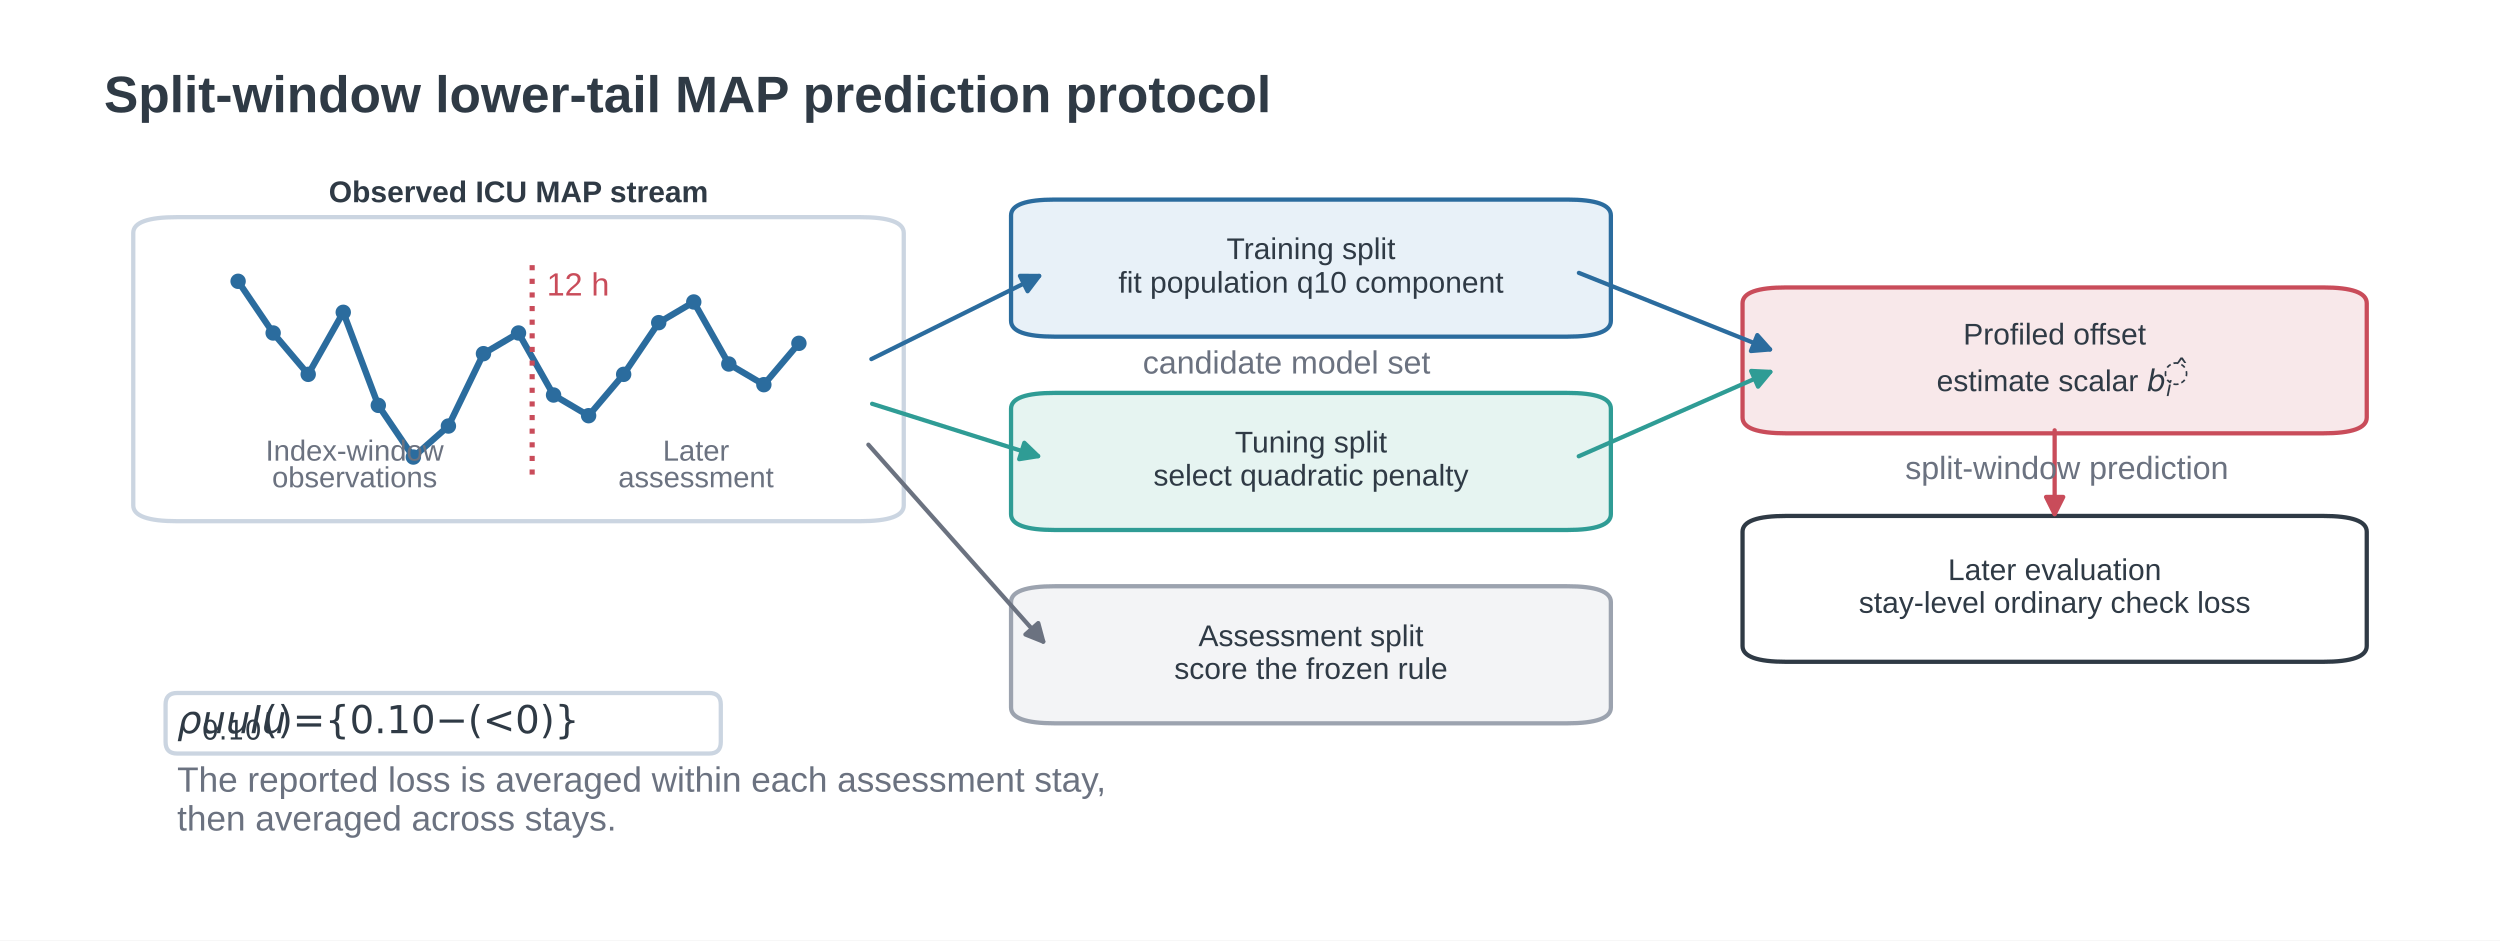
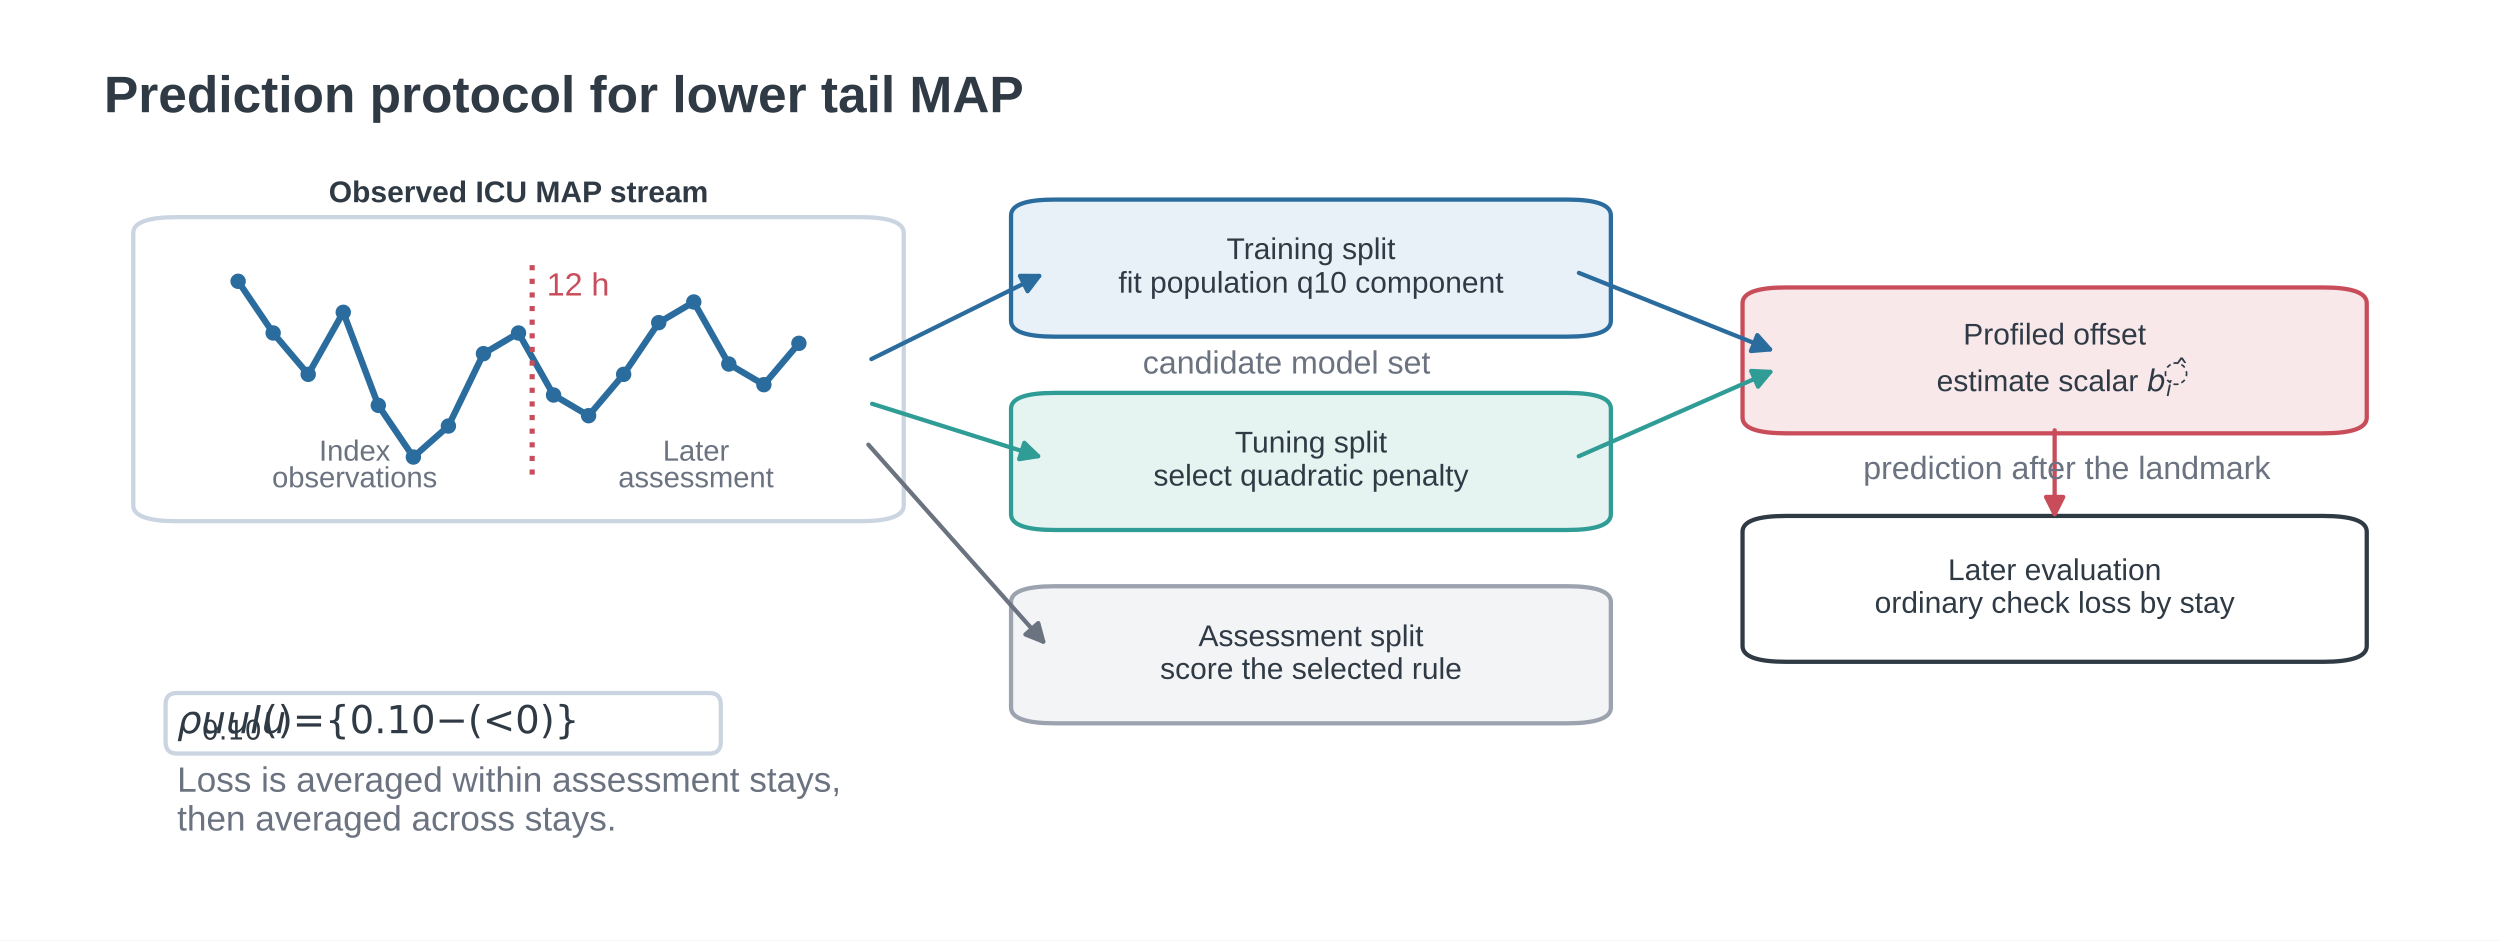
<svg xmlns="http://www.w3.org/2000/svg" xmlns:xlink="http://www.w3.org/1999/xlink" width="583.56pt" height="219.528pt" viewBox="0 0 583.56 219.528" version="1.1">
  <defs>
    <style type="text/css">*{stroke-linejoin: round; stroke-linecap: butt}</style>
  </defs>
  <g id="figure_1">
    <g id="patch_1">
      <path d="M 0 219.528 L 583.56 219.528 L 583.56 0 L 0 0 z " style="fill: #ffffff" />
    </g>
    <g id="axes_1">
      <g id="patch_2">
-         <path d="M 41.35 121.661 L 200.714 121.661 Q 210.959 121.661 210.959 117.969 L 210.959 54.379 Q 210.959 50.687 200.714 50.687 L 41.35 50.687 Q 31.105 50.687 31.105 54.379 L 31.105 117.969 Q 31.105 121.661 41.35 121.661 z " clip-path="url(#p2683b00621)" style="fill: #ffffff; stroke: #cbd5e1; stroke-linejoin: miter" />
+         <path d="M 41.35 121.661 L 200.714 121.661 Q 210.959 121.661 210.959 117.969 L 210.959 54.379 Q 210.959 50.687 200.714 50.687 L 41.35 50.687 Q 31.105 50.687 31.105 54.379 L 31.105 117.969 Q 31.105 121.661 41.35 121.661 z " clip-path="url(#pa199f6582b)" style="fill: #ffffff; stroke: #cbd5e1; stroke-linejoin: miter" />
      </g>
      <g id="patch_3">
-         <path d="M 246.247 78.585 L 365.771 78.585 Q 376.016 78.585 376.016 74.892 L 376.016 50.277 Q 376.016 46.585 365.771 46.585 L 246.247 46.585 Q 236.002 46.585 236.002 50.277 L 236.002 74.892 Q 236.002 78.585 246.247 78.585 z " clip-path="url(#p2683b00621)" style="fill: #e8f1f8; stroke: #2b6c9e; stroke-linejoin: miter" />
+         <path d="M 246.247 78.585 L 365.771 78.585 Q 376.016 78.585 376.016 74.892 L 376.016 50.277 Q 376.016 46.585 365.771 46.585 L 246.247 46.585 Q 236.002 46.585 236.002 50.277 L 236.002 74.892 Q 236.002 78.585 246.247 78.585 z " clip-path="url(#pa199f6582b)" style="fill: #e8f1f8; stroke: #2b6c9e; stroke-linejoin: miter" />
      </g>
      <g id="patch_4">
-         <path d="M 246.247 123.713 L 365.771 123.713 Q 376.016 123.713 376.016 120.02 L 376.016 95.405 Q 376.016 91.713 365.771 91.713 L 246.247 91.713 Q 236.002 91.713 236.002 95.405 L 236.002 120.02 Q 236.002 123.713 246.247 123.713 z " clip-path="url(#p2683b00621)" style="fill: #e6f4f1; stroke: #2f9c95; stroke-linejoin: miter" />
+         <path d="M 246.247 123.713 L 365.771 123.713 Q 376.016 123.713 376.016 120.02 L 376.016 95.405 Q 376.016 91.713 365.771 91.713 L 246.247 91.713 Q 236.002 91.713 236.002 95.405 L 236.002 120.02 Q 236.002 123.713 246.247 123.713 z " clip-path="url(#pa199f6582b)" style="fill: #e6f4f1; stroke: #2f9c95; stroke-linejoin: miter" />
      </g>
      <g id="patch_5">
-         <path d="M 246.247 168.841 L 365.771 168.841 Q 376.016 168.841 376.016 165.149 L 376.016 140.533 Q 376.016 136.841 365.771 136.841 L 246.247 136.841 Q 236.002 136.841 236.002 140.533 L 236.002 165.149 Q 236.002 168.841 246.247 168.841 z " clip-path="url(#p2683b00621)" style="fill: #f3f4f6; stroke: #9ca3af; stroke-linejoin: miter" />
+         <path d="M 246.247 168.841 L 365.771 168.841 Q 376.016 168.841 376.016 165.149 L 376.016 140.533 Q 376.016 136.841 365.771 136.841 L 246.247 136.841 Q 236.002 136.841 236.002 140.533 L 236.002 165.149 Q 236.002 168.841 246.247 168.841 z " clip-path="url(#pa199f6582b)" style="fill: #f3f4f6; stroke: #9ca3af; stroke-linejoin: miter" />
      </g>
      <g id="patch_6">
-         <path d="M 416.995 101.149 L 542.21 101.149 Q 552.455 101.149 552.455 97.456 L 552.455 70.79 Q 552.455 67.097 542.21 67.097 L 416.995 67.097 Q 406.75 67.097 406.75 70.79 L 406.75 97.456 Q 406.75 101.149 416.995 101.149 z " clip-path="url(#p2683b00621)" style="fill: #f8e8ea; stroke: #c94c5a; stroke-linejoin: miter" />
+         <path d="M 416.995 101.149 L 542.21 101.149 Q 552.455 101.149 552.455 97.456 L 552.455 70.79 Q 552.455 67.097 542.21 67.097 L 416.995 67.097 Q 406.75 67.097 406.75 70.79 L 406.75 97.456 Q 406.75 101.149 416.995 101.149 z " clip-path="url(#pa199f6582b)" style="fill: #f8e8ea; stroke: #c94c5a; stroke-linejoin: miter" />
      </g>
      <g id="patch_7">
-         <path d="M 416.995 154.482 L 542.21 154.482 Q 552.455 154.482 552.455 150.79 L 552.455 124.123 Q 552.455 120.431 542.21 120.431 L 416.995 120.431 Q 406.75 120.431 406.75 124.123 L 406.75 150.79 Q 406.75 154.482 416.995 154.482 z " clip-path="url(#p2683b00621)" style="fill: #ffffff; stroke: #2f3a45; stroke-linejoin: miter" />
+         <path d="M 416.995 154.482 L 542.21 154.482 Q 552.455 154.482 552.455 150.79 L 552.455 124.123 Q 552.455 120.431 542.21 120.431 L 416.995 120.431 Q 406.75 120.431 406.75 124.123 L 406.75 150.79 Q 406.75 154.482 416.995 154.482 z " clip-path="url(#pa199f6582b)" style="fill: #ffffff; stroke: #2f3a45; stroke-linejoin: miter" />
      </g>
      <g id="patch_8">
-         <path d="M 203.402 83.817 Q 223.482 73.866 242.56 64.412 " clip-path="url(#p2683b00621)" style="fill: none; stroke: #2b6c9e; stroke-linecap: round" />
-         <path d="M 238.088 64.396 L 242.56 64.412 L 239.864 67.98 z " clip-path="url(#p2683b00621)" style="fill: #2b6c9e; stroke: #2b6c9e; stroke-linecap: round" />
+         <path d="M 203.402 83.817 Q 223.482 73.866 242.56 64.412 " clip-path="url(#pa199f6582b)" style="fill: none; stroke: #2b6c9e; stroke-linecap: round" />
+         <path d="M 238.088 64.396 L 242.56 64.412 L 239.864 67.98 z " clip-path="url(#pa199f6582b)" style="fill: #2b6c9e; stroke: #2b6c9e; stroke-linecap: round" />
      </g>
      <g id="patch_9">
-         <path d="M 203.574 94.256 Q 223.479 100.533 242.319 106.474 " clip-path="url(#p2683b00621)" style="fill: none; stroke: #2f9c95; stroke-linecap: round" />
-         <path d="M 239.105 103.363 L 242.319 106.474 L 237.902 107.178 z " clip-path="url(#p2683b00621)" style="fill: #2f9c95; stroke: #2f9c95; stroke-linecap: round" />
+         <path d="M 203.574 94.256 Q 223.479 100.533 242.319 106.474 " clip-path="url(#pa199f6582b)" style="fill: none; stroke: #2f9c95; stroke-linecap: round" />
+         <path d="M 239.105 103.363 L 242.319 106.474 L 237.902 107.178 z " clip-path="url(#pa199f6582b)" style="fill: #2f9c95; stroke: #2f9c95; stroke-linecap: round" />
      </g>
      <g id="patch_10">
-         <path d="M 202.707 103.803 Q 223.482 127.201 243.514 149.763 " clip-path="url(#p2683b00621)" style="fill: none; stroke: #6b7280; stroke-linecap: round" />
-         <path d="M 242.354 145.444 L 243.514 149.763 L 239.363 148.1 z " clip-path="url(#p2683b00621)" style="fill: #6b7280; stroke: #6b7280; stroke-linecap: round" />
+         <path d="M 202.707 103.803 Q 223.482 127.201 243.514 149.763 " clip-path="url(#pa199f6582b)" style="fill: none; stroke: #6b7280; stroke-linecap: round" />
+         <path d="M 242.354 145.444 L 243.514 149.763 L 239.363 148.1 z " clip-path="url(#pa199f6582b)" style="fill: #6b7280; stroke: #6b7280; stroke-linecap: round" />
      </g>
      <g id="patch_11">
-         <path d="M 368.557 63.7 Q 391.382 72.841 413.169 81.565 " clip-path="url(#p2683b00621)" style="fill: none; stroke: #2b6c9e; stroke-linecap: round" />
-         <path d="M 410.2 78.222 L 413.169 81.565 L 408.713 81.935 z " clip-path="url(#p2683b00621)" style="fill: #2b6c9e; stroke: #2b6c9e; stroke-linecap: round" />
+         <path d="M 368.557 63.7 Q 391.382 72.841 413.169 81.565 " clip-path="url(#pa199f6582b)" style="fill: none; stroke: #2b6c9e; stroke-linecap: round" />
+         <path d="M 410.2 78.222 L 413.169 81.565 L 408.713 81.935 z " clip-path="url(#pa199f6582b)" style="fill: #2b6c9e; stroke: #2b6c9e; stroke-linecap: round" />
      </g>
      <g id="patch_12">
-         <path d="M 368.519 106.502 Q 391.386 96.429 413.229 86.808 " clip-path="url(#p2683b00621)" style="fill: none; stroke: #2f9c95; stroke-linecap: round" />
-         <path d="M 408.762 86.59 L 413.229 86.808 L 410.375 90.25 z " clip-path="url(#p2683b00621)" style="fill: #2f9c95; stroke: #2f9c95; stroke-linecap: round" />
+         <path d="M 368.519 106.502 Q 391.386 96.429 413.229 86.808 " clip-path="url(#pa199f6582b)" style="fill: none; stroke: #2f9c95; stroke-linecap: round" />
+         <path d="M 408.762 86.59 L 413.229 86.808 L 410.375 90.25 z " clip-path="url(#pa199f6582b)" style="fill: #2f9c95; stroke: #2f9c95; stroke-linecap: round" />
      </g>
      <g id="patch_13">
-         <path d="M 479.603 100.454 Q 479.603 110.788 479.603 120.003 " clip-path="url(#p2683b00621)" style="fill: none; stroke: #c94c5a; stroke-linecap: round" />
-         <path d="M 481.603 116.003 L 479.603 120.003 L 477.603 116.003 z " clip-path="url(#p2683b00621)" style="fill: #c94c5a; stroke: #c94c5a; stroke-linecap: round" />
+         <path d="M 479.603 100.454 Q 479.603 110.788 479.603 120.003 " clip-path="url(#pa199f6582b)" style="fill: none; stroke: #c94c5a; stroke-linecap: round" />
+         <path d="M 481.603 116.003 L 479.603 120.003 L 477.603 116.003 z " clip-path="url(#pa199f6582b)" style="fill: #c94c5a; stroke: #c94c5a; stroke-linecap: round" />
      </g>
      <g id="line2d_1">
        <path d="M 55.579 65.661 L 63.76 77.728 L 71.942 87.381 L 80.124 72.901 L 88.305 94.621 L 96.487 106.687 L 104.669 99.447 L 112.85 82.554 L 121.032 77.728 L 129.214 92.207 L 137.395 97.034 L 145.577 87.381 L 153.759 75.315 L 161.94 70.488 L 170.122 84.968 L 178.304 89.794 L 186.485 80.141 " style="fill: none; stroke: #2b6c9e; stroke-width: 1.5; stroke-linecap: square" />
        <defs>
-           <path id="m1a4dd907c7" d="M 0 1.3 C 0.345 1.3 0.675 1.163 0.919 0.919 C 1.163 0.675 1.3 0.345 1.3 0 C 1.3 -0.345 1.163 -0.675 0.919 -0.919 C 0.675 -1.163 0.345 -1.3 0 -1.3 C -0.345 -1.3 -0.675 -1.163 -0.919 -0.919 C -1.163 -0.675 -1.3 -0.345 -1.3 0 C -1.3 0.345 -1.163 0.675 -0.919 0.919 C -0.675 1.163 -0.345 1.3 0 1.3 z " style="stroke: #2b6c9e" />
+           <path id="mc451585970" d="M 0 1.3 C 0.345 1.3 0.675 1.163 0.919 0.919 C 1.163 0.675 1.3 0.345 1.3 0 C 1.3 -0.345 1.163 -0.675 0.919 -0.919 C 0.675 -1.163 0.345 -1.3 0 -1.3 C -0.345 -1.3 -0.675 -1.163 -0.919 -0.919 C -1.163 -0.675 -1.3 -0.345 -1.3 0 C -1.3 0.345 -1.163 0.675 -0.919 0.919 C -0.675 1.163 -0.345 1.3 0 1.3 z " style="stroke: #2b6c9e" />
        </defs>
        <g>
-           <use xlink:href="#m1a4dd907c7" x="55.579" y="65.661" style="fill: #2b6c9e; stroke: #2b6c9e" />
-           <use xlink:href="#m1a4dd907c7" x="63.76" y="77.728" style="fill: #2b6c9e; stroke: #2b6c9e" />
-           <use xlink:href="#m1a4dd907c7" x="71.942" y="87.381" style="fill: #2b6c9e; stroke: #2b6c9e" />
-           <use xlink:href="#m1a4dd907c7" x="80.124" y="72.901" style="fill: #2b6c9e; stroke: #2b6c9e" />
-           <use xlink:href="#m1a4dd907c7" x="88.305" y="94.621" style="fill: #2b6c9e; stroke: #2b6c9e" />
-           <use xlink:href="#m1a4dd907c7" x="96.487" y="106.687" style="fill: #2b6c9e; stroke: #2b6c9e" />
-           <use xlink:href="#m1a4dd907c7" x="104.669" y="99.447" style="fill: #2b6c9e; stroke: #2b6c9e" />
-           <use xlink:href="#m1a4dd907c7" x="112.85" y="82.554" style="fill: #2b6c9e; stroke: #2b6c9e" />
-           <use xlink:href="#m1a4dd907c7" x="121.032" y="77.728" style="fill: #2b6c9e; stroke: #2b6c9e" />
-           <use xlink:href="#m1a4dd907c7" x="129.214" y="92.207" style="fill: #2b6c9e; stroke: #2b6c9e" />
-           <use xlink:href="#m1a4dd907c7" x="137.395" y="97.034" style="fill: #2b6c9e; stroke: #2b6c9e" />
-           <use xlink:href="#m1a4dd907c7" x="145.577" y="87.381" style="fill: #2b6c9e; stroke: #2b6c9e" />
-           <use xlink:href="#m1a4dd907c7" x="153.759" y="75.315" style="fill: #2b6c9e; stroke: #2b6c9e" />
-           <use xlink:href="#m1a4dd907c7" x="161.94" y="70.488" style="fill: #2b6c9e; stroke: #2b6c9e" />
-           <use xlink:href="#m1a4dd907c7" x="170.122" y="84.968" style="fill: #2b6c9e; stroke: #2b6c9e" />
-           <use xlink:href="#m1a4dd907c7" x="178.304" y="89.794" style="fill: #2b6c9e; stroke: #2b6c9e" />
-           <use xlink:href="#m1a4dd907c7" x="186.485" y="80.141" style="fill: #2b6c9e; stroke: #2b6c9e" />
+           <use xlink:href="#mc451585970" x="55.579" y="65.661" style="fill: #2b6c9e; stroke: #2b6c9e" />
+           <use xlink:href="#mc451585970" x="63.76" y="77.728" style="fill: #2b6c9e; stroke: #2b6c9e" />
+           <use xlink:href="#mc451585970" x="71.942" y="87.381" style="fill: #2b6c9e; stroke: #2b6c9e" />
+           <use xlink:href="#mc451585970" x="80.124" y="72.901" style="fill: #2b6c9e; stroke: #2b6c9e" />
+           <use xlink:href="#mc451585970" x="88.305" y="94.621" style="fill: #2b6c9e; stroke: #2b6c9e" />
+           <use xlink:href="#mc451585970" x="96.487" y="106.687" style="fill: #2b6c9e; stroke: #2b6c9e" />
+           <use xlink:href="#mc451585970" x="104.669" y="99.447" style="fill: #2b6c9e; stroke: #2b6c9e" />
+           <use xlink:href="#mc451585970" x="112.85" y="82.554" style="fill: #2b6c9e; stroke: #2b6c9e" />
+           <use xlink:href="#mc451585970" x="121.032" y="77.728" style="fill: #2b6c9e; stroke: #2b6c9e" />
+           <use xlink:href="#mc451585970" x="129.214" y="92.207" style="fill: #2b6c9e; stroke: #2b6c9e" />
+           <use xlink:href="#mc451585970" x="137.395" y="97.034" style="fill: #2b6c9e; stroke: #2b6c9e" />
+           <use xlink:href="#mc451585970" x="145.577" y="87.381" style="fill: #2b6c9e; stroke: #2b6c9e" />
+           <use xlink:href="#mc451585970" x="153.759" y="75.315" style="fill: #2b6c9e; stroke: #2b6c9e" />
+           <use xlink:href="#mc451585970" x="161.94" y="70.488" style="fill: #2b6c9e; stroke: #2b6c9e" />
+           <use xlink:href="#mc451585970" x="170.122" y="84.968" style="fill: #2b6c9e; stroke: #2b6c9e" />
+           <use xlink:href="#mc451585970" x="178.304" y="89.794" style="fill: #2b6c9e; stroke: #2b6c9e" />
+           <use xlink:href="#mc451585970" x="186.485" y="80.141" style="fill: #2b6c9e; stroke: #2b6c9e" />
        </g>
      </g>
      <g id="line2d_2">
-         <path d="M 124.219 110.79 L 124.219 61.559 " clip-path="url(#p2683b00621)" style="fill: none; stroke-dasharray: 1.2,1.98; stroke-dashoffset: 0; stroke: #c94c5a; stroke-width: 1.2" />
+         <path d="M 124.219 110.79 L 124.219 61.559 " clip-path="url(#pa199f6582b)" style="fill: none; stroke-dasharray: 1.2,1.98; stroke-dashoffset: 0; stroke: #c94c5a; stroke-width: 1.2" />
      </g>
      <g id="text_1">
-         <text style="fill: #2f3a45; font: 700 12px 'Arial', 'DejaVu Sans', 'Liberation Sans', sans-serif; text-anchor: start" x="24.275" y="26.192" transform="rotate(-0 24.2748 26.19203)">Split-window lower-tail MAP prediction protocol</text>
+         <text style="fill: #2f3a45; font: 700 12px 'Arial', 'DejaVu Sans', 'Liberation Sans', sans-serif; text-anchor: start" x="24.275" y="26.192" transform="rotate(-0 24.2748 26.19203)">Prediction protocol for lower tail MAP</text>
      </g>
      <g id="text_2">
        <text style="fill: #c94c5a; font: 7.5px 'Arial', 'DejaVu Sans', 'Liberation Sans', sans-serif; text-anchor: start" x="127.634" y="68.979" transform="rotate(-0 127.6343 68.97856)">12 h</text>
      </g>
      <g id="text_3">
-         <text style="fill: #6b7280; font: 6.8px 'Arial', 'DejaVu Sans', 'Liberation Sans', sans-serif" transform="translate(61.99717 107.527)">Index-window</text>
+         <text style="fill: #6b7280; font: 6.8px 'Arial', 'DejaVu Sans', 'Liberation Sans', sans-serif" transform="translate(74.46773 107.527)">Index</text>
        <text style="fill: #6b7280; font: 6.8px 'Arial', 'DejaVu Sans', 'Liberation Sans', sans-serif" transform="translate(63.50804 113.7458)">observations</text>
      </g>
      <g id="text_4">
        <text style="fill: #6b7280; font: 6.8px 'Arial', 'DejaVu Sans', 'Liberation Sans', sans-serif" transform="translate(154.718 107.527)">Later</text>
        <text style="fill: #6b7280; font: 6.8px 'Arial', 'DejaVu Sans', 'Liberation Sans', sans-serif" transform="translate(144.3273 113.7458)">assessment</text>
      </g>
      <g id="text_5">
        <text style="fill: #2f3a45; font: 700 7px 'Arial', 'DejaVu Sans', 'Liberation Sans', sans-serif; text-anchor: middle" x="121.032" y="47.2" transform="rotate(-0 121.032 47.19996)">Observed ICU MAP stream</text>
      </g>
      <g id="text_6">
        <text style="fill: #2f3a45; font: 7px 'Arial', 'DejaVu Sans', 'Liberation Sans', sans-serif" transform="translate(286.3002 60.47266)">Training split</text>
        <text style="fill: #2f3a45; font: 7px 'Arial', 'DejaVu Sans', 'Liberation Sans', sans-serif" transform="translate(261.063 68.31567)">fit population q10 component</text>
      </g>
      <g id="text_7">
        <text style="fill: #2f3a45; font: 7px 'Arial', 'DejaVu Sans', 'Liberation Sans', sans-serif" transform="translate(288.2432 105.6131)">Tuning split</text>
        <text style="fill: #2f3a45; font: 7px 'Arial', 'DejaVu Sans', 'Liberation Sans', sans-serif" transform="translate(269.2393 113.3495)">select quadratic penalty</text>
      </g>
      <g id="text_8">
        <text style="fill: #2f3a45; font: 7px 'Arial', 'DejaVu Sans', 'Liberation Sans', sans-serif" transform="translate(279.7513 150.8233)">Assessment split</text>
-         <text style="fill: #2f3a45; font: 7px 'Arial', 'DejaVu Sans', 'Liberation Sans', sans-serif" transform="translate(274.1065 158.4777)">score the frozen rule</text>
+         <text style="fill: #2f3a45; font: 7px 'Arial', 'DejaVu Sans', 'Liberation Sans', sans-serif" transform="translate(270.7979 158.4777)">score the selected rule</text>
      </g>
      <g id="text_9">
        <text style="fill: #2f3a45; font: 7px 'Arial', 'DejaVu Sans', 'Liberation Sans', sans-serif" transform="translate(458.2654 80.41902)">Profiled offset</text>
        <g style="fill: #2f3a45" transform="translate(452.0578 91.4462)">
          <text>
            <tspan style="font: 7px 'Arial'" x="0 3.893 7.393 9.338 10.893 16.724 20.617 22.562 26.455 28.4 31.9 35.4 39.293 40.848 44.741 47.072" y="-0.141">estimate scalar </tspan>
            <tspan style="font: 7px 'DejaVu Sans'" x="52.822" y="-2.406">̂</tspan>
            <tspan style="font: oblique 7px 'DejaVu Sans'" x="49.017" y="-0.141">b</tspan>
            <tspan style="font: oblique 4.9px 'DejaVu Sans'" x="53.527" y="1.008">i</tspan>
          </text>
        </g>
      </g>
      <g id="text_10">
        <text style="fill: #2f3a45; font: 7px 'Arial', 'DejaVu Sans', 'Liberation Sans', sans-serif" transform="translate(454.6981 135.3977)">Later evaluation</text>
-         <text style="fill: #2f3a45; font: 7px 'Arial', 'DejaVu Sans', 'Liberation Sans', sans-serif" transform="translate(433.8933 143.052)">stay-level ordinary check loss</text>
+         <text style="fill: #2f3a45; font: 7px 'Arial', 'DejaVu Sans', 'Liberation Sans', sans-serif" transform="translate(437.588 143.052)">ordinary check loss by stay</text>
      </g>
      <g id="text_11">
        <text style="fill: #6b7280; font: 7.5px 'Arial', 'DejaVu Sans', 'Liberation Sans', sans-serif; text-anchor: middle" x="300.317" y="87.2" transform="rotate(-0 300.3174 87.19992)">candidate model set</text>
      </g>
      <g id="text_12">
-         <text style="fill: #6b7280; font: 7.5px 'Arial', 'DejaVu Sans', 'Liberation Sans', sans-serif; text-anchor: middle" x="482.449" y="111.815" transform="rotate(-0 482.4486 111.8153)">split-window prediction</text>
+         <text style="fill: #6b7280; font: 7.5px 'Arial', 'DejaVu Sans', 'Liberation Sans', sans-serif; text-anchor: middle" x="482.449" y="111.815" transform="rotate(-0 482.4486 111.8153)">prediction after the landmark</text>
      </g>
      <g id="text_13">
        <g id="patch_14">
          <path d="M 41.35 175.892 L 165.55 175.892 Q 168.25 175.892 168.25 173.192 L 168.25 164.462 Q 168.25 161.762 165.55 161.762 L 41.35 161.762 Q 38.65 161.762 38.65 164.462 L 38.65 173.192 Q 38.65 175.892 41.35 175.892 z " style="fill: #ffffff; stroke: #cbd5e1; stroke-linejoin: miter" />
        </g>
        <g style="fill: #2f3a45" transform="translate(41.3496 171.3024)">
          <text>
            <tspan style="font: oblique 9px 'DejaVu Sans'" x="0 23.498 43.761 86.278 92.443" y="-0.156">ρuuIu</tspan>
            <tspan style="font: 6.3px 'DejaVu Sans'" x="5.713 9.721 11.724 15.732" y="1.32">0.10</tspan>
            <tspan style="font: 9px 'DejaVu Sans'" x="19.986 29.202 34.466 49.465 55.191 60.917 63.778 69.504 76.983 88.932 99.901 109.195 114.921 118.433" y="-0.156">()={0.10−(&lt;0)}</tspan>
          </text>
        </g>
      </g>
      <g id="text_14">
-         <text style="fill: #6b7280; font: 8.2px 'Arial', 'DejaVu Sans', 'Liberation Sans', sans-serif" transform="translate(41.3496 184.8039)">The reported loss is averaged within each assessment stay,</text>
+         <text style="fill: #6b7280; font: 8.2px 'Arial', 'DejaVu Sans', 'Liberation Sans', sans-serif" transform="translate(41.3496 184.8039)">Loss is averaged within assessment stays,</text>
        <text style="fill: #6b7280; font: 8.2px 'Arial', 'DejaVu Sans', 'Liberation Sans', sans-serif" transform="translate(41.3496 193.8665)">then averaged across stays.</text>
      </g>
    </g>
  </g>
  <defs>
-     <clipPath id="p2683b00621">
+     <clipPath id="pa199f6582b">
      <rect x="7.2" y="7.2" width="569.16" height="205.128" />
    </clipPath>
  </defs>
</svg>
